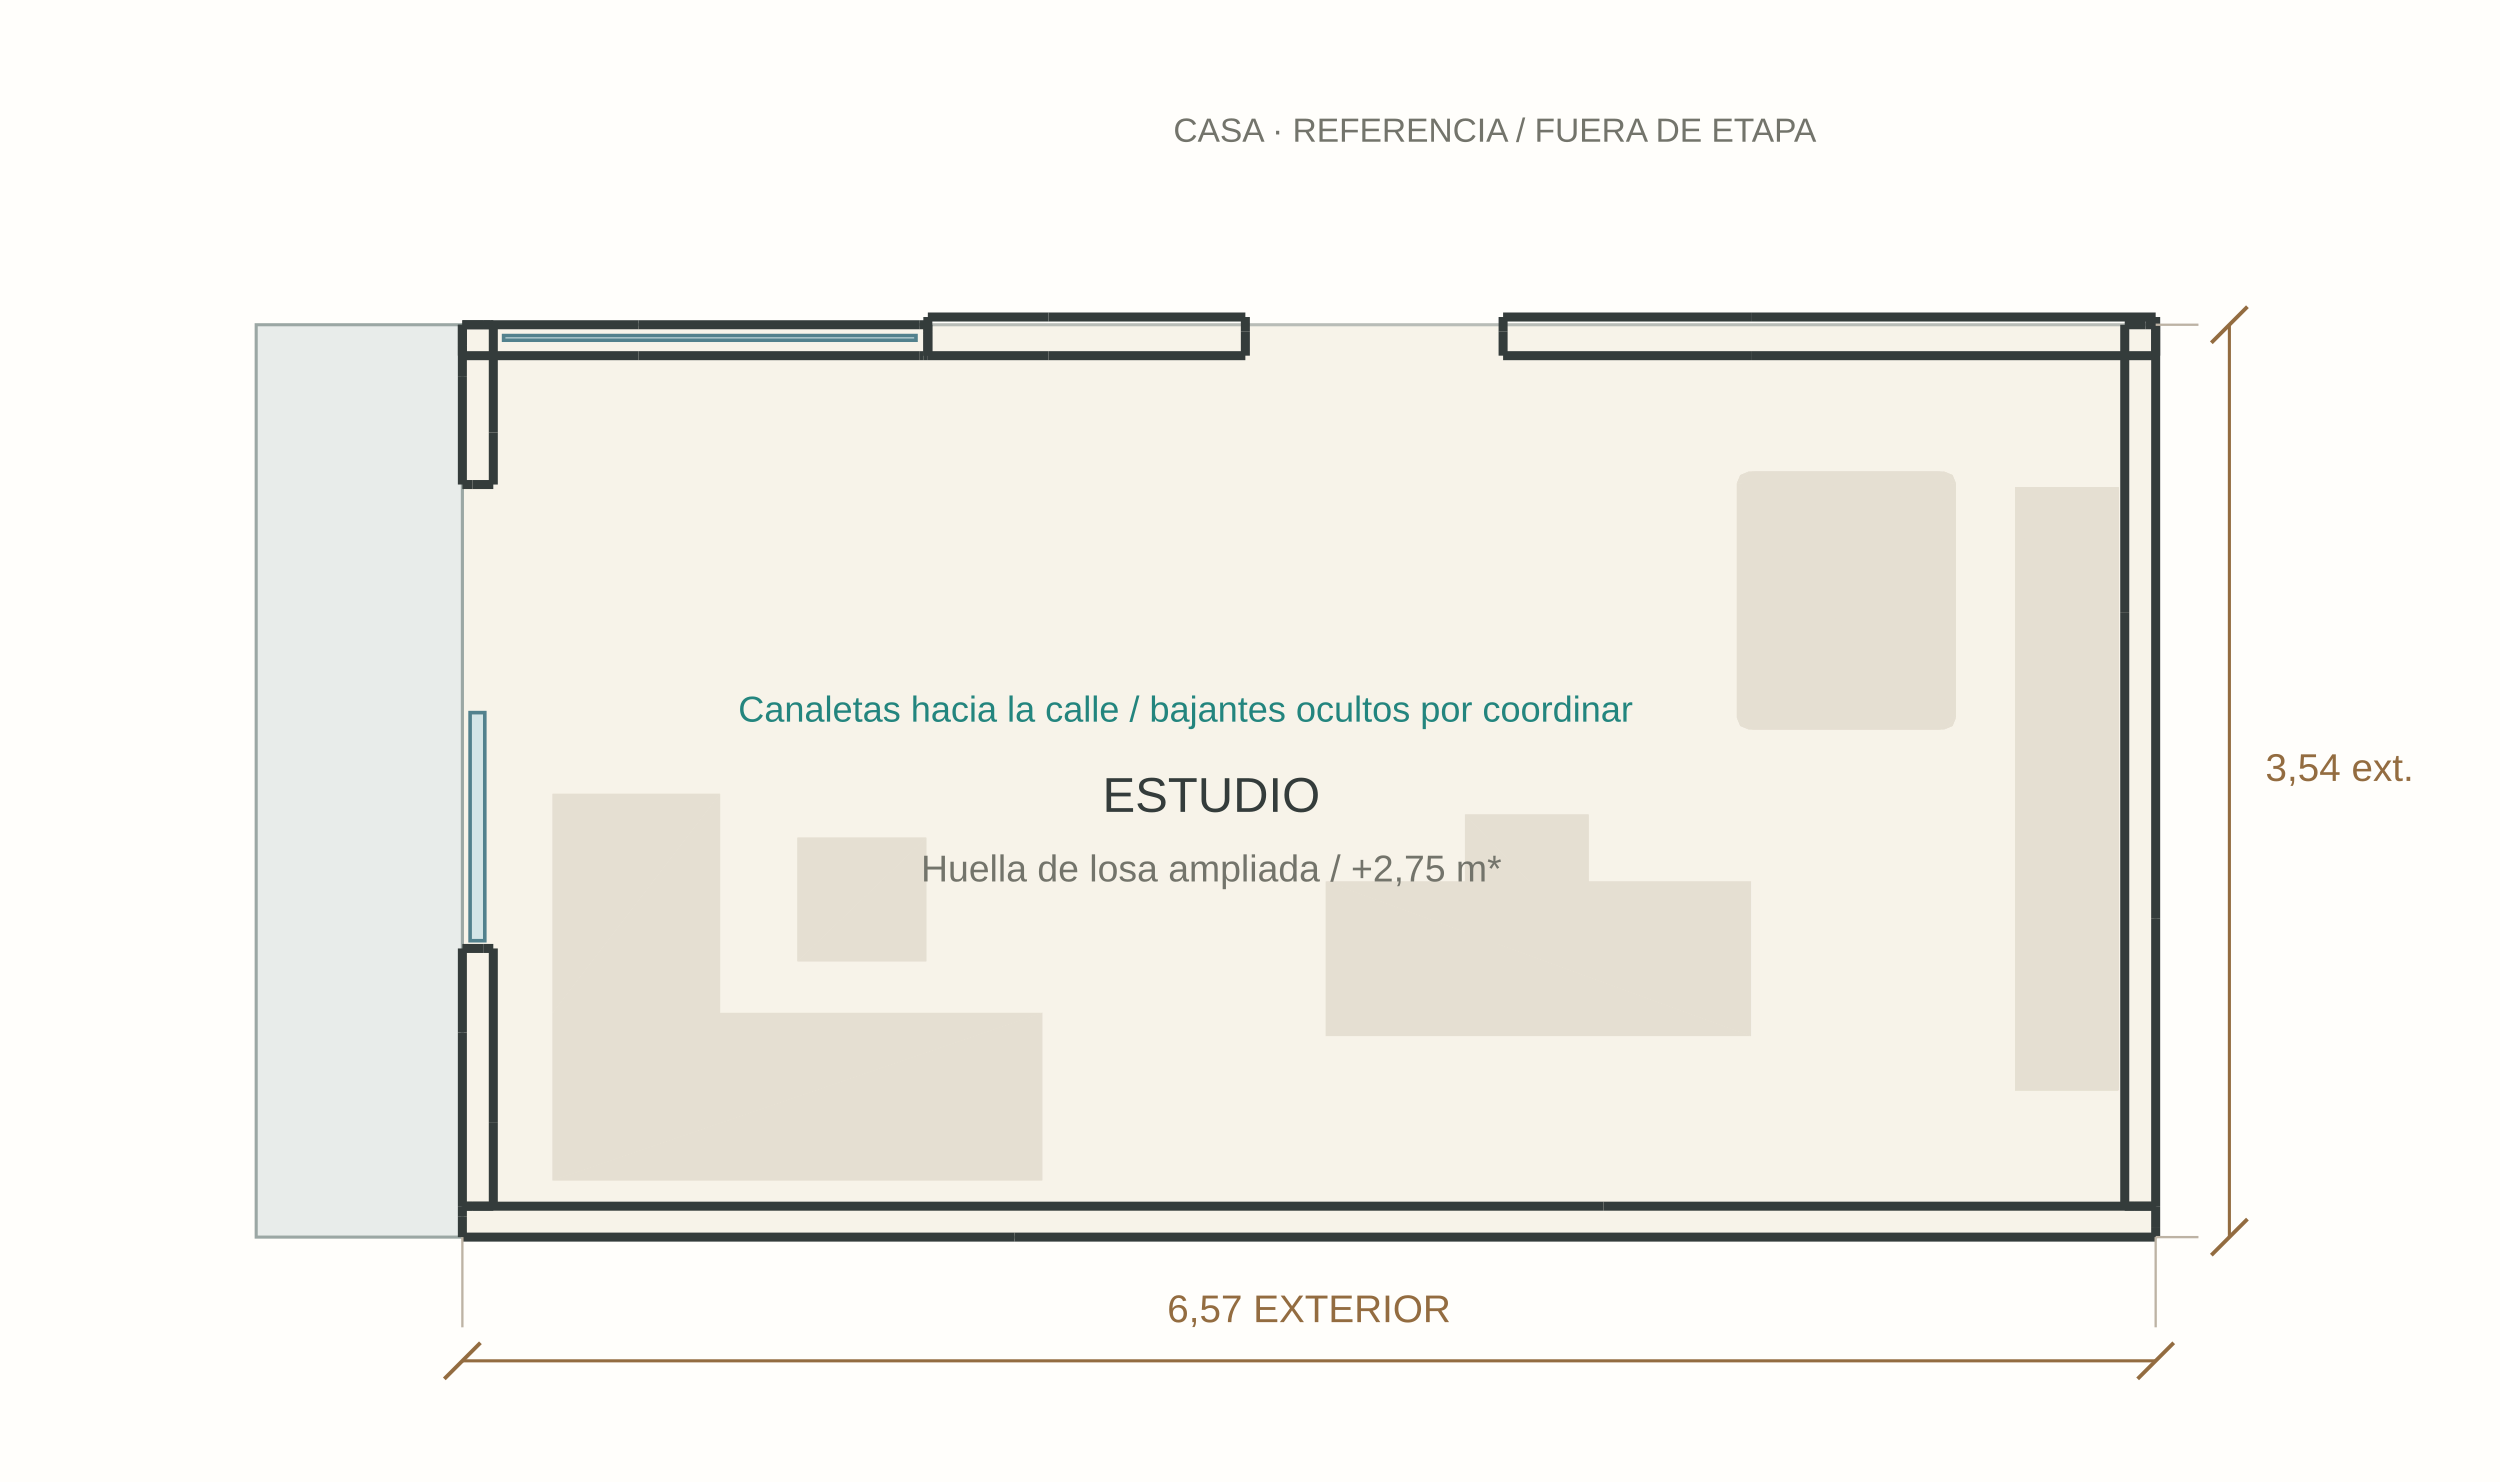
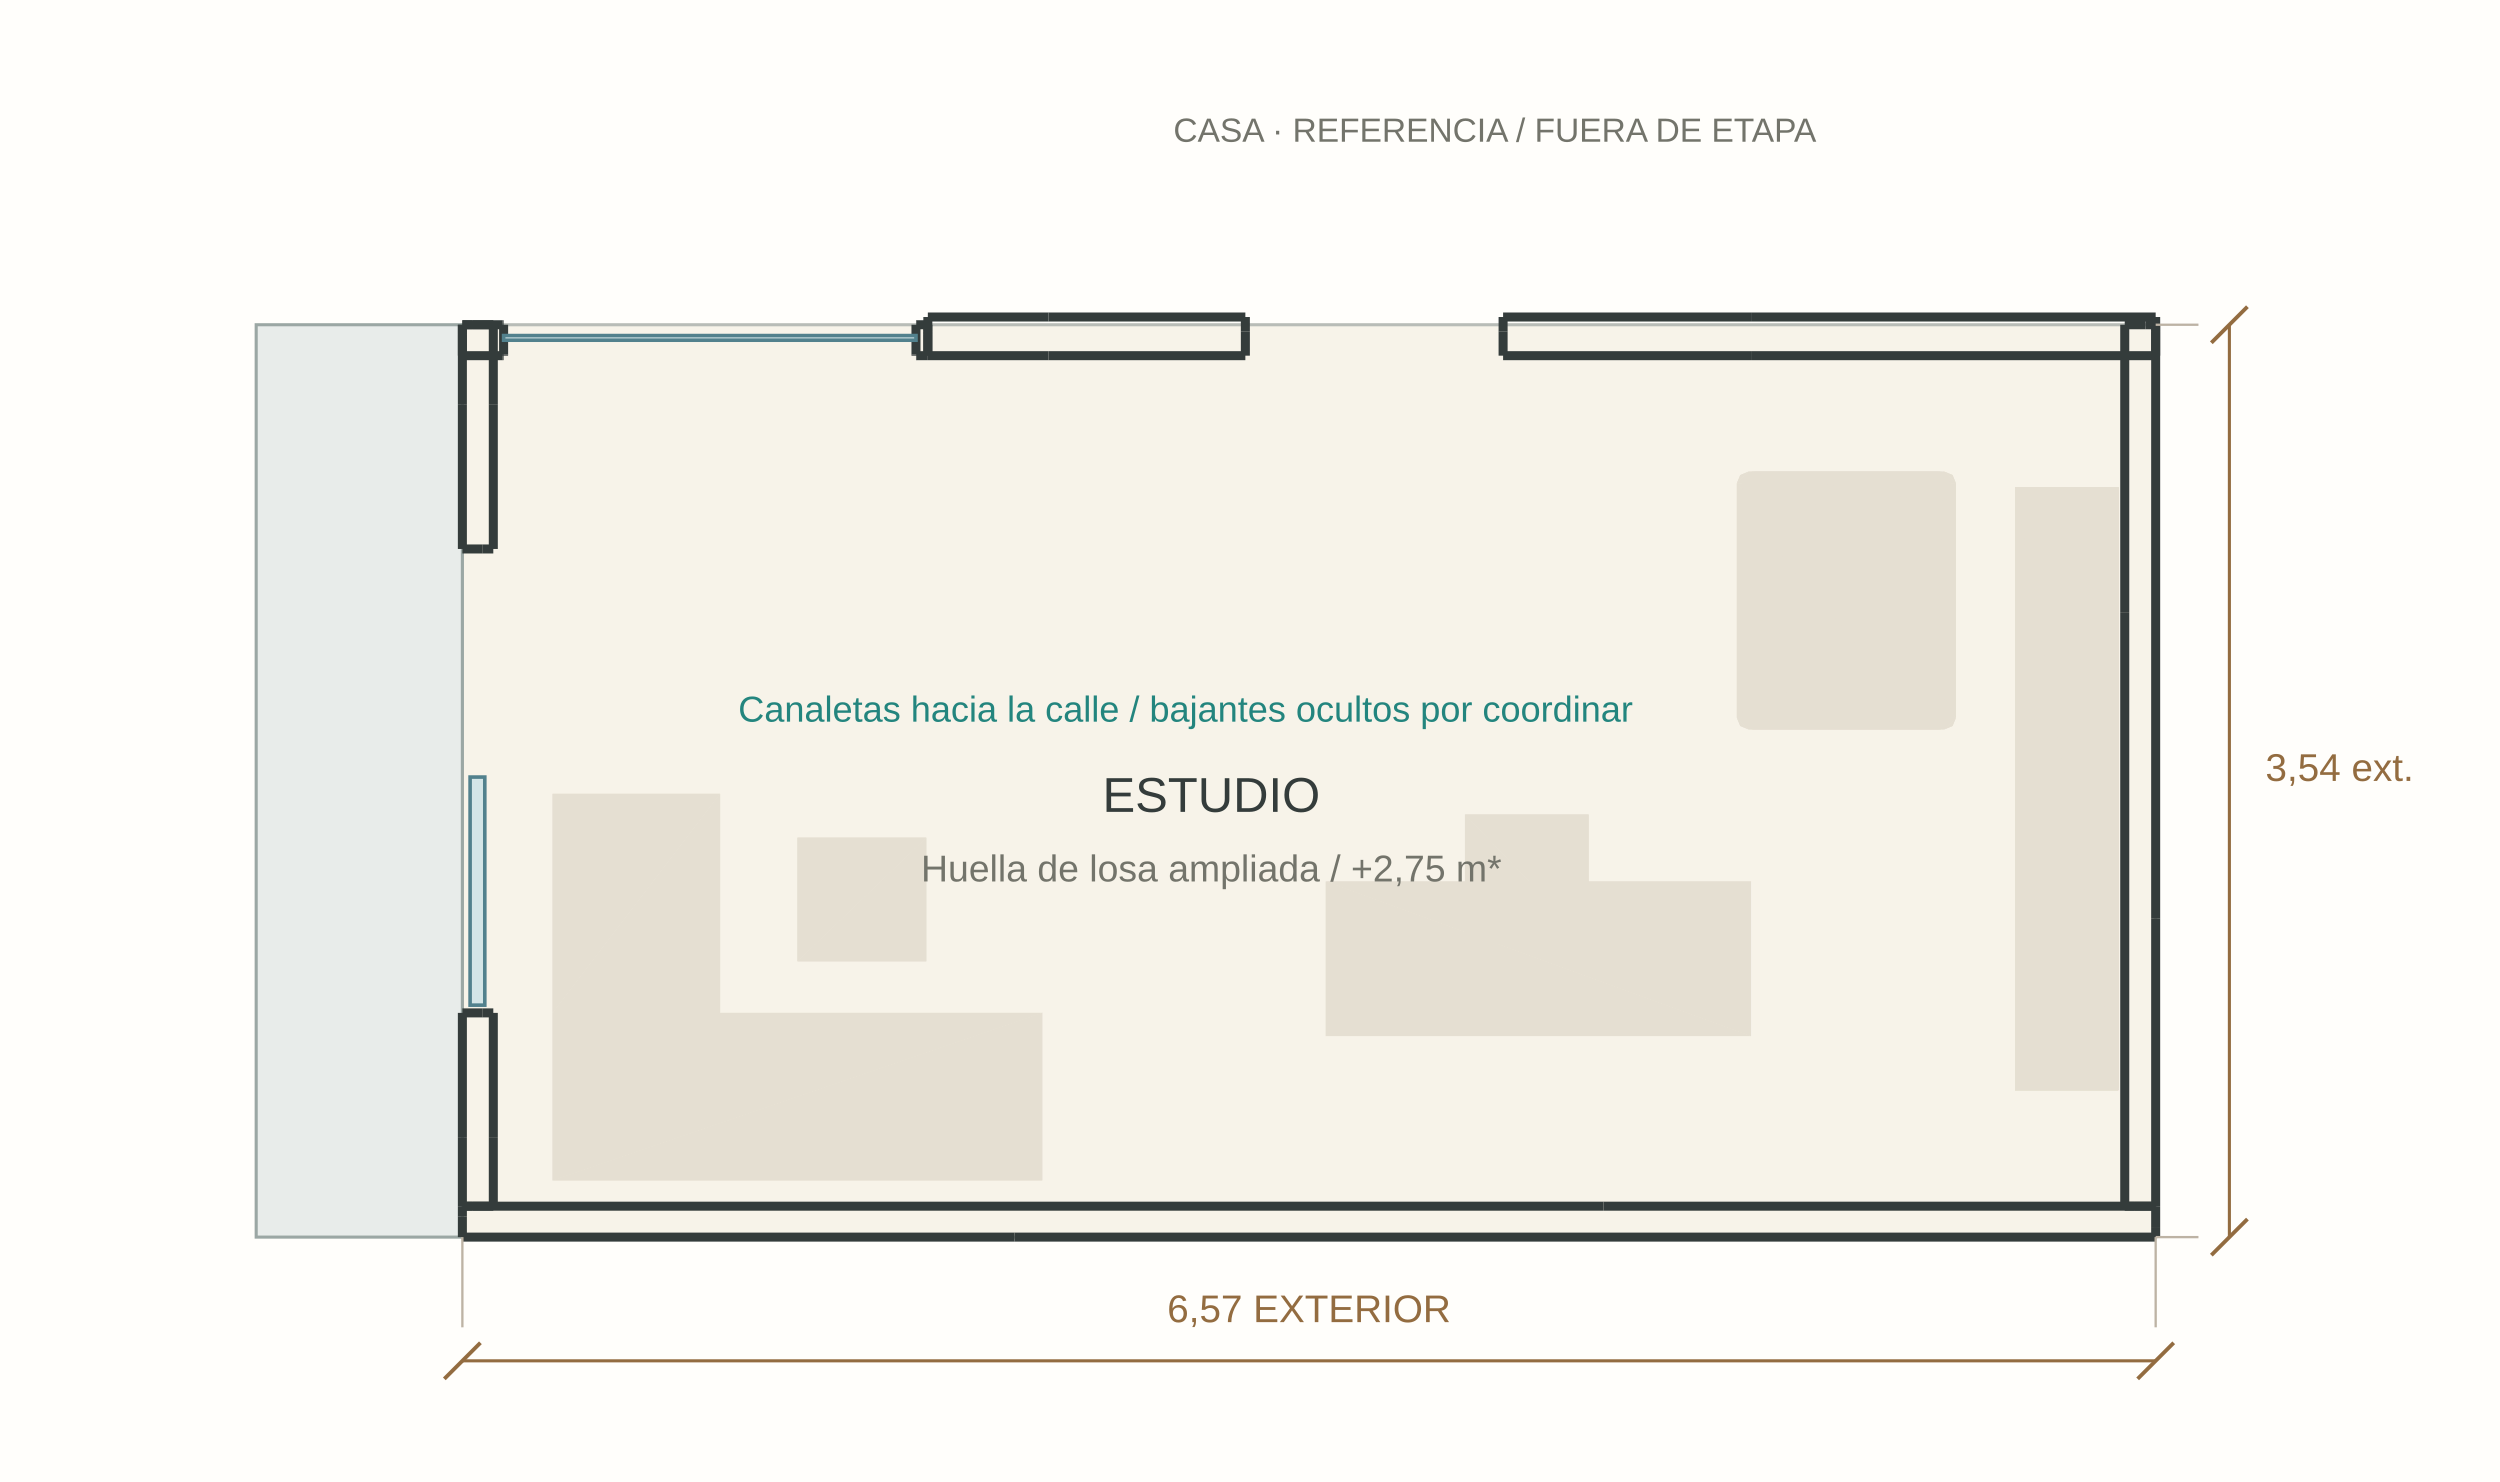
<svg xmlns="http://www.w3.org/2000/svg" viewBox="0 0 776.0 460.0" role="img" aria-label="Pluvial oculto · Coordinar con caída hacia la calle">
  <rect width="100%" height="100%" fill="#fffefb" />
  <polygon points="143.52,384.0 669.12,384.0 669.12,100.8 143.52,100.8" fill="#f7f3e9" stroke="#b8bcb7" stroke-width="0.96" />
  <polygon points="79.52,384.0 143.52,384.0 143.52,100.8 79.52,100.8" fill="#e8ecea" stroke="#9ba7a4" stroke-width="0.96" />
  <polyline points="288.0,110.4 288.0,102.96" fill="none" stroke="#343c3b" stroke-width="2.8" />
  <polyline points="288.0,102.96 288.0,98.4" fill="none" stroke="#343c3b" stroke-width="2.8" />
  <polyline points="386.56,110.4 325.453,110.4" fill="none" stroke="#343c3b" stroke-width="2.8" />
  <polyline points="325.453,110.4 288.0,110.4" fill="none" stroke="#343c3b" stroke-width="2.8" />
  <polyline points="386.56,98.4 325.453,98.4" fill="none" stroke="#343c3b" stroke-width="2.8" />
  <polyline points="325.453,98.4 288.0,98.4" fill="none" stroke="#343c3b" stroke-width="2.8" />
  <polyline points="386.56,110.4 386.56,102.96" fill="none" stroke="#343c3b" stroke-width="2.8" />
  <polyline points="386.56,102.96 386.56,98.4" fill="none" stroke="#343c3b" stroke-width="2.8" />
  <polyline points="669.12,110.4 543.533,110.4" fill="none" stroke="#343c3b" stroke-width="2.8" />
  <polyline points="543.533,110.4 466.56,110.4" fill="none" stroke="#343c3b" stroke-width="2.8" />
  <polyline points="669.12,110.4 669.12,102.96" fill="none" stroke="#343c3b" stroke-width="2.8" />
  <polyline points="669.12,102.96 669.12,98.4" fill="none" stroke="#343c3b" stroke-width="2.8" />
  <polyline points="466.56,110.4 466.56,102.96" fill="none" stroke="#343c3b" stroke-width="2.8" />
  <polyline points="466.56,102.96 466.56,98.4" fill="none" stroke="#343c3b" stroke-width="2.8" />
  <polyline points="669.12,98.4 543.533,98.4" fill="none" stroke="#343c3b" stroke-width="2.8" />
  <polyline points="543.533,98.4 466.56,98.4" fill="none" stroke="#343c3b" stroke-width="2.8" />
  <polyline points="669.12,384.0 314.911,384.0" fill="none" stroke="#343c3b" stroke-width="2.8" />
  <polyline points="314.911,384.0 143.52,384.0" fill="none" stroke="#343c3b" stroke-width="2.8" />
  <polyline points="669.12,374.4 669.12,380.87" fill="none" stroke="#343c3b" stroke-width="2.8" />
  <polyline points="669.12,380.87 669.12,384.0" fill="none" stroke="#343c3b" stroke-width="2.8" />
  <polyline points="143.52,374.4 497.729,374.4" fill="none" stroke="#343c3b" stroke-width="2.8" />
  <polyline points="497.729,374.4 669.12,374.4" fill="none" stroke="#343c3b" stroke-width="2.8" />
  <polyline points="143.52,384.0 143.52,377.53" fill="none" stroke="#343c3b" stroke-width="2.8" />
  <polyline points="143.52,377.53 143.52,374.4" fill="none" stroke="#343c3b" stroke-width="2.8" />
  <polyline points="669.12,374.4 662.65,374.4" fill="none" stroke="#343c3b" stroke-width="2.8" />
  <polyline points="662.65,374.4 659.52,374.4" fill="none" stroke="#343c3b" stroke-width="2.8" />
  <polyline points="669.12,100.8 669.12,285.183" fill="none" stroke="#343c3b" stroke-width="2.8" />
  <polyline points="669.12,285.183 669.12,374.4" fill="none" stroke="#343c3b" stroke-width="2.8" />
  <polyline points="659.52,100.8 665.99,100.8" fill="none" stroke="#343c3b" stroke-width="2.8" />
  <polyline points="665.99,100.8 669.12,100.8" fill="none" stroke="#343c3b" stroke-width="2.8" />
  <polyline points="659.52,374.4 659.52,190.017" fill="none" stroke="#343c3b" stroke-width="2.8" />
  <polyline points="659.52,190.017 659.52,100.8" fill="none" stroke="#343c3b" stroke-width="2.8" />
+   <polyline points="143.52,170.4 143.52,125.657" fill="none" stroke="#343c3b" stroke-width="2.8" />
+   <polyline points="143.52,125.657 143.52,100.8" fill="none" stroke="#343c3b" stroke-width="2.8" />
+   <polyline points="143.52,352.971 143.52,314.4" fill="none" stroke="#343c3b" stroke-width="2.8" />
+   <polyline points="143.52,374.4 143.52,352.971" fill="none" stroke="#343c3b" stroke-width="2.8" />
+   <polyline points="153.12,100.8 146.65,100.8" fill="none" stroke="#343c3b" stroke-width="2.8" />
+   <polyline points="146.65,100.8 143.52,100.8" fill="none" stroke="#343c3b" stroke-width="2.8" />
+   <polyline points="149.691,170.4 143.52,170.4" fill="none" stroke="#343c3b" stroke-width="2.8" />
+   <polyline points="153.12,170.4 149.691,170.4" fill="none" stroke="#343c3b" stroke-width="2.8" />
+   <polyline points="149.691,314.4 143.52,314.4" fill="none" stroke="#343c3b" stroke-width="2.8" />
+   <polyline points="153.12,314.4 149.691,314.4" fill="none" stroke="#343c3b" stroke-width="2.8" />
  <polyline points="153.12,374.4 146.65,374.4" fill="none" stroke="#343c3b" stroke-width="2.8" />
  <polyline points="146.65,374.4 143.52,374.4" fill="none" stroke="#343c3b" stroke-width="2.8" />
-   <polyline points="153.12,294.4 153.12,348.313" fill="none" stroke="#343c3b" stroke-width="2.8" />
-   <polyline points="153.12,348.313 153.12,374.4" fill="none" stroke="#343c3b" stroke-width="2.8" />
-   <polyline points="143.52,294.4 149.99,294.4" fill="none" stroke="#343c3b" stroke-width="2.8" />
-   <polyline points="149.99,294.4 153.12,294.4" fill="none" stroke="#343c3b" stroke-width="2.8" />
-   <polyline points="143.52,374.4 143.52,320.487" fill="none" stroke="#343c3b" stroke-width="2.8" />
-   <polyline points="143.52,320.487 143.52,294.4" fill="none" stroke="#343c3b" stroke-width="2.8" />
-   <polyline points="153.12,150.4 146.65,150.4" fill="none" stroke="#343c3b" stroke-width="2.8" />
-   <polyline points="146.65,150.4 143.52,150.4" fill="none" stroke="#343c3b" stroke-width="2.8" />
-   <polyline points="153.12,100.8 153.12,134.226" fill="none" stroke="#343c3b" stroke-width="2.8" />
-   <polyline points="153.12,134.226 153.12,150.4" fill="none" stroke="#343c3b" stroke-width="2.8" />
-   <polyline points="143.52,100.8 149.99,100.8" fill="none" stroke="#343c3b" stroke-width="2.8" />
-   <polyline points="149.99,100.8 153.12,100.8" fill="none" stroke="#343c3b" stroke-width="2.8" />
-   <polyline points="143.52,150.4 143.52,116.974" fill="none" stroke="#343c3b" stroke-width="2.8" />
-   <polyline points="143.52,116.974 143.52,100.8" fill="none" stroke="#343c3b" stroke-width="2.8" />
+   <polyline points="153.12,170.4 153.12,125.657" fill="none" stroke="#343c3b" stroke-width="2.8" />
+   <polyline points="153.12,125.657 153.12,100.8" fill="none" stroke="#343c3b" stroke-width="2.8" />
+   <polyline points="153.12,352.971 153.12,314.4" fill="none" stroke="#343c3b" stroke-width="2.8" />
+   <polyline points="153.12,374.4 153.12,352.971" fill="none" stroke="#343c3b" stroke-width="2.8" />
+   <polyline points="143.52,110.4 143.52,103.93" fill="none" stroke="#343c3b" stroke-width="2.8" />
+   <polyline points="143.52,103.93 143.52,100.8" fill="none" stroke="#343c3b" stroke-width="2.8" />
+   <polyline points="155.92,110.4 156.32,110.4" fill="none" stroke="#343c3b" stroke-width="2.8" />
+   <polyline points="155.92,110.4 143.52,110.4" fill="none" stroke="#343c3b" stroke-width="2.8" />
+   <polyline points="288.0,110.4 284.435,110.4" fill="none" stroke="#343c3b" stroke-width="2.8" />
+   <polyline points="284.435,110.4 284.32,110.4" fill="none" stroke="#343c3b" stroke-width="2.8" />
+   <polyline points="156.32,100.8 155.92,100.8" fill="none" stroke="#343c3b" stroke-width="2.8" />
+   <polyline points="155.92,100.8 143.52,100.8" fill="none" stroke="#343c3b" stroke-width="2.8" />
+   <polyline points="288.0,100.8 284.435,100.8" fill="none" stroke="#343c3b" stroke-width="2.8" />
+   <polyline points="284.435,100.8 284.32,100.8" fill="none" stroke="#343c3b" stroke-width="2.8" />
  <polyline points="288.0,110.4 288.0,103.93" fill="none" stroke="#343c3b" stroke-width="2.8" />
  <polyline points="288.0,103.93 288.0,100.8" fill="none" stroke="#343c3b" stroke-width="2.8" />
-   <polyline points="152.247,110.4 143.52,110.4" fill="none" stroke="#343c3b" stroke-width="2.8" />
-   <polyline points="285.491,110.4 198.218,110.4" fill="none" stroke="#343c3b" stroke-width="2.8" />
-   <polyline points="198.218,110.4 152.247,110.4" fill="none" stroke="#343c3b" stroke-width="2.8" />
-   <polyline points="288.0,110.4 286.585,110.4" fill="none" stroke="#343c3b" stroke-width="2.8" />
-   <polyline points="286.585,110.4 285.491,110.4" fill="none" stroke="#343c3b" stroke-width="2.8" />
-   <polyline points="143.52,110.4 143.52,107.27" fill="none" stroke="#343c3b" stroke-width="2.8" />
-   <polyline points="143.52,107.27 143.52,100.8" fill="none" stroke="#343c3b" stroke-width="2.8" />
-   <polyline points="152.247,100.8 198.218,100.8" fill="none" stroke="#343c3b" stroke-width="2.8" />
-   <polyline points="152.247,100.8 143.52,100.8" fill="none" stroke="#343c3b" stroke-width="2.8" />
-   <polyline points="285.491,100.8 198.218,100.8" fill="none" stroke="#343c3b" stroke-width="2.8" />
-   <polyline points="288.0,100.8 285.491,100.8" fill="none" stroke="#343c3b" stroke-width="2.8" />
+   <polyline points="284.32,110.057 284.32,100.8" fill="none" stroke="#343c3b" stroke-width="2.8" />
+   <polyline points="284.32,110.4 284.32,110.057" fill="none" stroke="#343c3b" stroke-width="2.8" />
+   <polyline points="156.32,110.057 156.32,100.8" fill="none" stroke="#343c3b" stroke-width="2.8" />
+   <polyline points="156.32,110.4 156.32,110.057" fill="none" stroke="#343c3b" stroke-width="2.8" />
  <polygon points="171.52,366.4 323.52,314.4 323.52,366.4" fill="#e5dfd2" stroke="none" stroke-width="0.64" data-plan-furniture="true" />
  <polygon points="171.52,366.4 171.52,314.4 323.52,314.4" fill="#e5dfd2" stroke="none" stroke-width="0.64" data-plan-furniture="true" />
  <polygon points="171.52,366.4 323.52,366.4 323.52,314.4" fill="#e5dfd2" stroke="none" stroke-width="0.64" data-plan-furniture="true" />
  <polygon points="171.52,366.4 323.52,314.4 171.52,314.4" fill="#e5dfd2" stroke="none" stroke-width="0.64" data-plan-furniture="true" />
  <polygon points="171.52,314.4 223.52,246.4 223.52,314.4" fill="#e5dfd2" stroke="none" stroke-width="0.64" data-plan-furniture="true" />
  <polygon points="171.52,314.4 171.52,246.4 223.52,246.4" fill="#e5dfd2" stroke="none" stroke-width="0.64" data-plan-furniture="true" />
  <polygon points="171.52,314.4 223.52,314.4 223.52,246.4" fill="#e5dfd2" stroke="none" stroke-width="0.64" data-plan-furniture="true" />
  <polygon points="171.52,314.4 223.52,246.4 171.52,246.4" fill="#e5dfd2" stroke="none" stroke-width="0.64" data-plan-furniture="true" />
  <polygon points="411.52,273.6 543.52,321.6 411.52,321.6" fill="#e5dfd2" stroke="none" stroke-width="0.64" data-plan-furniture="true" />
  <polygon points="411.52,273.6 543.52,273.6 543.52,321.6" fill="#e5dfd2" stroke="none" stroke-width="0.64" data-plan-furniture="true" />
  <polygon points="411.52,273.6 411.52,321.6 543.52,321.6" fill="#e5dfd2" stroke="none" stroke-width="0.64" data-plan-furniture="true" />
  <polygon points="411.52,273.6 543.52,321.6 543.52,273.6" fill="#e5dfd2" stroke="none" stroke-width="0.64" data-plan-furniture="true" />
  <polygon points="542.728,146.392 539.12,150.0 540.176,147.456" fill="#e5dfd2" stroke="none" stroke-width="0.64" data-plan-furniture="true" />
  <polygon points="542.728,146.392 603.528,146.392 539.12,150.0" fill="#e5dfd2" stroke="none" stroke-width="0.64" data-plan-furniture="true" />
  <polygon points="606.072,147.448 607.128,150.0 603.528,146.392" fill="#e5dfd2" stroke="none" stroke-width="0.64" data-plan-furniture="true" />
  <polygon points="603.528,146.392 607.128,150.0 539.12,150.0" fill="#e5dfd2" stroke="none" stroke-width="0.64" data-plan-furniture="true" />
  <polygon points="539.12,222.8 542.728,226.408 540.176,225.352" fill="#e5dfd2" stroke="none" stroke-width="0.64" data-plan-furniture="true" />
  <polygon points="539.12,150.0 607.128,222.8 539.12,222.8" fill="#e5dfd2" stroke="none" stroke-width="0.64" data-plan-furniture="true" />
  <polygon points="607.128,150.0 607.128,222.8 539.12,150.0" fill="#e5dfd2" stroke="none" stroke-width="0.64" data-plan-furniture="true" />
  <polygon points="539.12,222.8 603.528,226.408 542.728,226.408" fill="#e5dfd2" stroke="none" stroke-width="0.64" data-plan-furniture="true" />
  <polygon points="607.128,222.8 603.528,226.408 539.12,222.8" fill="#e5dfd2" stroke="none" stroke-width="0.64" data-plan-furniture="true" />
  <polygon points="607.128,222.8 606.072,225.344 603.528,226.408" fill="#e5dfd2" stroke="none" stroke-width="0.64" data-plan-furniture="true" />
  <polygon points="539.12,150.0 542.728,146.392 540.176,147.456" fill="#e5dfd2" stroke="none" stroke-width="0.64" data-plan-furniture="true" />
  <polygon points="603.528,146.392 542.728,146.392 539.12,150.0" fill="#e5dfd2" stroke="none" stroke-width="0.64" data-plan-furniture="true" />
  <polygon points="607.128,150.0 606.072,147.448 603.528,146.392" fill="#e5dfd2" stroke="none" stroke-width="0.64" data-plan-furniture="true" />
  <polygon points="607.128,150.0 603.528,146.392 539.12,150.0" fill="#e5dfd2" stroke="none" stroke-width="0.64" data-plan-furniture="true" />
  <polygon points="542.728,226.408 539.12,222.8 540.176,225.352" fill="#e5dfd2" stroke="none" stroke-width="0.64" data-plan-furniture="true" />
  <polygon points="607.128,222.8 539.12,150.0 539.12,222.8" fill="#e5dfd2" stroke="none" stroke-width="0.64" data-plan-furniture="true" />
  <polygon points="607.128,222.8 607.128,150.0 539.12,150.0" fill="#e5dfd2" stroke="none" stroke-width="0.64" data-plan-furniture="true" />
  <polygon points="603.528,226.408 539.12,222.8 542.728,226.408" fill="#e5dfd2" stroke="none" stroke-width="0.64" data-plan-furniture="true" />
  <polygon points="603.528,226.408 607.128,222.8 539.12,222.8" fill="#e5dfd2" stroke="none" stroke-width="0.64" data-plan-furniture="true" />
  <polygon points="606.072,225.344 607.128,222.8 603.528,226.408" fill="#e5dfd2" stroke="none" stroke-width="0.64" data-plan-furniture="true" />
  <polygon points="542.184,156.264 544.72,155.2 541.128,158.8" fill="#e5dfd2" stroke="none" stroke-width="0.64" data-plan-furniture="true" />
  <polygon points="587.264,156.248 588.328,158.8 584.728,155.2" fill="#e5dfd2" stroke="none" stroke-width="0.64" data-plan-furniture="true" />
  <polygon points="584.728,155.2 588.328,158.8 544.72,155.2" fill="#e5dfd2" stroke="none" stroke-width="0.64" data-plan-furniture="true" />
  <polygon points="544.72,155.2 588.328,158.8 541.128,158.8" fill="#e5dfd2" stroke="none" stroke-width="0.64" data-plan-furniture="true" />
  <polygon points="541.128,214.0 544.72,217.6 542.184,216.536" fill="#e5dfd2" stroke="none" stroke-width="0.64" data-plan-furniture="true" />
  <polygon points="541.128,158.8 588.328,214.0 541.128,214.0" fill="#e5dfd2" stroke="none" stroke-width="0.64" data-plan-furniture="true" />
  <polygon points="588.328,158.8 588.328,214.0 541.128,158.8" fill="#e5dfd2" stroke="none" stroke-width="0.64" data-plan-furniture="true" />
  <polygon points="541.128,214.0 584.728,217.6 544.72,217.6" fill="#e5dfd2" stroke="none" stroke-width="0.64" data-plan-furniture="true" />
  <polygon points="588.328,214.0 584.728,217.6 541.128,214.0" fill="#e5dfd2" stroke="none" stroke-width="0.64" data-plan-furniture="true" />
  <polygon points="588.328,214.0 587.272,216.544 584.728,217.6" fill="#e5dfd2" stroke="none" stroke-width="0.64" data-plan-furniture="true" />
  <polygon points="544.72,155.2 542.184,156.264 541.128,158.8" fill="#e5dfd2" stroke="none" stroke-width="0.64" data-plan-furniture="true" />
  <polygon points="588.328,158.8 587.264,156.248 584.728,155.2" fill="#e5dfd2" stroke="none" stroke-width="0.64" data-plan-furniture="true" />
  <polygon points="588.328,158.8 584.728,155.2 544.72,155.2" fill="#e5dfd2" stroke="none" stroke-width="0.64" data-plan-furniture="true" />
  <polygon points="588.328,158.8 544.72,155.2 541.128,158.8" fill="#e5dfd2" stroke="none" stroke-width="0.64" data-plan-furniture="true" />
  <polygon points="544.72,217.6 541.128,214.0 542.184,216.536" fill="#e5dfd2" stroke="none" stroke-width="0.64" data-plan-furniture="true" />
  <polygon points="588.328,214.0 541.128,158.8 541.128,214.0" fill="#e5dfd2" stroke="none" stroke-width="0.64" data-plan-furniture="true" />
  <polygon points="588.328,214.0 588.328,158.8 541.128,158.8" fill="#e5dfd2" stroke="none" stroke-width="0.64" data-plan-furniture="true" />
  <polygon points="584.728,217.6 541.128,214.0 544.72,217.6" fill="#e5dfd2" stroke="none" stroke-width="0.64" data-plan-furniture="true" />
  <polygon points="584.728,217.6 588.328,214.0 541.128,214.0" fill="#e5dfd2" stroke="none" stroke-width="0.64" data-plan-furniture="true" />
  <polygon points="587.272,216.544 588.328,214.0 584.728,217.6" fill="#e5dfd2" stroke="none" stroke-width="0.64" data-plan-furniture="true" />
  <polygon points="588.184,155.456 590.72,154.408 587.128,158.0" fill="#e5dfd2" stroke="none" stroke-width="0.64" data-plan-furniture="true" />
  <polygon points="590.72,154.408 601.92,154.4 587.128,158.0" fill="#e5dfd2" stroke="none" stroke-width="0.64" data-plan-furniture="true" />
  <polygon points="604.472,155.448 605.528,158.0 601.92,154.4" fill="#e5dfd2" stroke="none" stroke-width="0.64" data-plan-furniture="true" />
  <polygon points="601.92,154.4 605.528,158.0 587.128,158.0" fill="#e5dfd2" stroke="none" stroke-width="0.64" data-plan-furniture="true" />
  <polygon points="605.528,158.0 587.128,214.8 587.128,158.0" fill="#e5dfd2" stroke="none" stroke-width="0.64" data-plan-furniture="true" />
  <polygon points="587.128,214.8 590.72,218.4 588.184,217.344" fill="#e5dfd2" stroke="none" stroke-width="0.64" data-plan-furniture="true" />
  <polygon points="590.72,218.4 605.528,214.8 601.92,218.392" fill="#e5dfd2" stroke="none" stroke-width="0.64" data-plan-furniture="true" />
  <polygon points="605.528,158.0 605.528,214.8 587.128,214.8" fill="#e5dfd2" stroke="none" stroke-width="0.64" data-plan-furniture="true" />
  <polygon points="587.128,214.8 605.528,214.8 590.72,218.4" fill="#e5dfd2" stroke="none" stroke-width="0.64" data-plan-furniture="true" />
  <polygon points="605.528,214.8 604.472,217.352 601.92,218.392" fill="#e5dfd2" stroke="none" stroke-width="0.64" data-plan-furniture="true" />
  <polygon points="590.72,154.408 588.184,155.456 587.128,158.0" fill="#e5dfd2" stroke="none" stroke-width="0.64" data-plan-furniture="true" />
  <polygon points="601.92,154.4 590.72,154.408 587.128,158.0" fill="#e5dfd2" stroke="none" stroke-width="0.64" data-plan-furniture="true" />
  <polygon points="605.528,158.0 604.472,155.448 601.92,154.4" fill="#e5dfd2" stroke="none" stroke-width="0.64" data-plan-furniture="true" />
  <polygon points="605.528,158.0 601.92,154.4 587.128,158.0" fill="#e5dfd2" stroke="none" stroke-width="0.64" data-plan-furniture="true" />
  <polygon points="587.128,214.8 605.528,158.0 587.128,158.0" fill="#e5dfd2" stroke="none" stroke-width="0.64" data-plan-furniture="true" />
  <polygon points="590.72,218.4 587.128,214.8 588.184,217.344" fill="#e5dfd2" stroke="none" stroke-width="0.64" data-plan-furniture="true" />
  <polygon points="605.528,214.8 590.72,218.4 601.92,218.392" fill="#e5dfd2" stroke="none" stroke-width="0.64" data-plan-furniture="true" />
  <polygon points="605.528,214.8 605.528,158.0 587.128,214.8" fill="#e5dfd2" stroke="none" stroke-width="0.64" data-plan-furniture="true" />
  <polygon points="605.528,214.8 587.128,214.8 590.72,218.4" fill="#e5dfd2" stroke="none" stroke-width="0.64" data-plan-furniture="true" />
  <polygon points="604.472,217.352 605.528,214.8 601.92,218.392" fill="#e5dfd2" stroke="none" stroke-width="0.64" data-plan-furniture="true" />
  <polygon points="543.928,146.4 540.728,149.6 541.664,147.336" fill="#e5dfd2" stroke="none" stroke-width="0.64" data-plan-furniture="true" />
  <polygon points="543.928,146.4 540.72,152.808 540.728,149.6" fill="#e5dfd2" stroke="none" stroke-width="0.64" data-plan-furniture="true" />
  <polygon points="540.72,152.808 543.928,156.0 541.664,155.064" fill="#e5dfd2" stroke="none" stroke-width="0.64" data-plan-furniture="true" />
  <polygon points="543.928,146.4 543.928,156.0 540.72,152.808" fill="#e5dfd2" stroke="none" stroke-width="0.64" data-plan-furniture="true" />
  <polygon points="604.592,147.336 605.52,149.6 602.32,146.4" fill="#e5dfd2" stroke="none" stroke-width="0.64" data-plan-furniture="true" />
  <polygon points="602.32,146.4 602.328,156.0 543.928,146.4" fill="#e5dfd2" stroke="none" stroke-width="0.64" data-plan-furniture="true" />
  <polygon points="543.928,146.4 602.328,156.0 543.928,156.0" fill="#e5dfd2" stroke="none" stroke-width="0.64" data-plan-furniture="true" />
  <polygon points="605.52,149.6 605.536,152.8 602.32,146.4" fill="#e5dfd2" stroke="none" stroke-width="0.64" data-plan-furniture="true" />
  <polygon points="602.32,146.4 605.536,152.8 602.328,156.0" fill="#e5dfd2" stroke="none" stroke-width="0.64" data-plan-furniture="true" />
  <polygon points="605.536,152.8 604.592,155.064 602.328,156.0" fill="#e5dfd2" stroke="none" stroke-width="0.64" data-plan-furniture="true" />
  <polygon points="540.728,149.6 543.928,146.4 541.664,147.336" fill="#e5dfd2" stroke="none" stroke-width="0.64" data-plan-furniture="true" />
  <polygon points="540.72,152.808 543.928,146.4 540.728,149.6" fill="#e5dfd2" stroke="none" stroke-width="0.64" data-plan-furniture="true" />
  <polygon points="543.928,156.0 540.72,152.808 541.664,155.064" fill="#e5dfd2" stroke="none" stroke-width="0.64" data-plan-furniture="true" />
  <polygon points="543.928,156.0 543.928,146.4 540.72,152.808" fill="#e5dfd2" stroke="none" stroke-width="0.64" data-plan-furniture="true" />
  <polygon points="605.52,149.6 604.592,147.336 602.32,146.4" fill="#e5dfd2" stroke="none" stroke-width="0.64" data-plan-furniture="true" />
  <polygon points="602.328,156.0 602.32,146.4 543.928,146.4" fill="#e5dfd2" stroke="none" stroke-width="0.64" data-plan-furniture="true" />
  <polygon points="602.328,156.0 543.928,146.4 543.928,156.0" fill="#e5dfd2" stroke="none" stroke-width="0.64" data-plan-furniture="true" />
  <polygon points="605.536,152.8 605.52,149.6 602.32,146.4" fill="#e5dfd2" stroke="none" stroke-width="0.64" data-plan-furniture="true" />
  <polygon points="605.536,152.8 602.32,146.4 602.328,156.0" fill="#e5dfd2" stroke="none" stroke-width="0.64" data-plan-furniture="true" />
  <polygon points="604.592,155.064 605.536,152.8 602.328,156.0" fill="#e5dfd2" stroke="none" stroke-width="0.64" data-plan-furniture="true" />
  <polygon points="543.928,216.8 540.72,220.0 541.664,217.736" fill="#e5dfd2" stroke="none" stroke-width="0.64" data-plan-furniture="true" />
  <polygon points="540.728,223.2 543.928,226.4 541.664,225.464" fill="#e5dfd2" stroke="none" stroke-width="0.64" data-plan-furniture="true" />
  <polygon points="540.72,220.0 543.928,226.4 540.728,223.2" fill="#e5dfd2" stroke="none" stroke-width="0.64" data-plan-furniture="true" />
  <polygon points="543.928,216.8 543.928,226.4 540.72,220.0" fill="#e5dfd2" stroke="none" stroke-width="0.64" data-plan-furniture="true" />
  <polygon points="604.592,217.736 605.528,219.992 602.328,216.8" fill="#e5dfd2" stroke="none" stroke-width="0.64" data-plan-furniture="true" />
  <polygon points="602.328,216.8 602.32,226.4 543.928,216.8" fill="#e5dfd2" stroke="none" stroke-width="0.64" data-plan-furniture="true" />
  <polygon points="543.928,216.8 602.32,226.4 543.928,226.4" fill="#e5dfd2" stroke="none" stroke-width="0.64" data-plan-furniture="true" />
  <polygon points="605.528,219.992 602.32,226.4 602.328,216.8" fill="#e5dfd2" stroke="none" stroke-width="0.64" data-plan-furniture="true" />
  <polygon points="605.528,219.992 605.52,223.2 602.32,226.4" fill="#e5dfd2" stroke="none" stroke-width="0.64" data-plan-furniture="true" />
  <polygon points="605.52,223.2 604.592,225.464 602.32,226.4" fill="#e5dfd2" stroke="none" stroke-width="0.64" data-plan-furniture="true" />
  <polygon points="540.72,220.0 543.928,216.8 541.664,217.736" fill="#e5dfd2" stroke="none" stroke-width="0.64" data-plan-furniture="true" />
  <polygon points="543.928,226.4 540.728,223.2 541.664,225.464" fill="#e5dfd2" stroke="none" stroke-width="0.64" data-plan-furniture="true" />
  <polygon points="543.928,226.4 540.72,220.0 540.728,223.2" fill="#e5dfd2" stroke="none" stroke-width="0.64" data-plan-furniture="true" />
  <polygon points="543.928,226.4 543.928,216.8 540.72,220.0" fill="#e5dfd2" stroke="none" stroke-width="0.64" data-plan-furniture="true" />
  <polygon points="605.528,219.992 604.592,217.736 602.328,216.8" fill="#e5dfd2" stroke="none" stroke-width="0.64" data-plan-furniture="true" />
  <polygon points="602.32,226.4 602.328,216.8 543.928,216.8" fill="#e5dfd2" stroke="none" stroke-width="0.64" data-plan-furniture="true" />
  <polygon points="602.32,226.4 543.928,216.8 543.928,226.4" fill="#e5dfd2" stroke="none" stroke-width="0.64" data-plan-furniture="true" />
  <polygon points="602.32,226.4 605.528,219.992 602.328,216.8" fill="#e5dfd2" stroke="none" stroke-width="0.64" data-plan-furniture="true" />
  <polygon points="605.52,223.2 605.528,219.992 602.32,226.4" fill="#e5dfd2" stroke="none" stroke-width="0.64" data-plan-furniture="true" />
  <polygon points="604.592,225.464 605.52,223.2 602.32,226.4" fill="#e5dfd2" stroke="none" stroke-width="0.64" data-plan-furniture="true" />
  <polygon points="247.52,298.4 287.52,260.0 287.52,298.4" fill="#e5dfd2" stroke="none" stroke-width="0.64" data-plan-furniture="true" />
  <polygon points="247.52,298.4 247.52,260.0 287.52,260.0" fill="#e5dfd2" stroke="none" stroke-width="0.64" data-plan-furniture="true" />
  <polygon points="247.52,298.4 287.52,298.4 287.52,260.0" fill="#e5dfd2" stroke="none" stroke-width="0.64" data-plan-furniture="true" />
  <polygon points="247.52,298.4 287.52,260.0 247.52,260.0" fill="#e5dfd2" stroke="none" stroke-width="0.64" data-plan-furniture="true" />
  <polygon points="454.72,252.8 493.12,292.8 454.72,292.8" fill="#e5dfd2" stroke="none" stroke-width="0.64" data-plan-furniture="true" />
  <polygon points="454.72,252.8 493.12,252.8 493.12,292.8" fill="#e5dfd2" stroke="none" stroke-width="0.64" data-plan-furniture="true" />
  <polygon points="454.72,252.8 454.72,292.8 493.12,292.8" fill="#e5dfd2" stroke="none" stroke-width="0.64" data-plan-furniture="true" />
  <polygon points="454.72,252.8 493.12,292.8 493.12,252.8" fill="#e5dfd2" stroke="none" stroke-width="0.64" data-plan-furniture="true" />
  <polygon points="657.52,338.4 625.52,151.2 657.52,151.2" fill="#e5dfd2" stroke="none" stroke-width="0.64" data-plan-furniture="true" />
  <polygon points="657.52,338.4 625.52,338.4 625.52,151.2" fill="#e5dfd2" stroke="none" stroke-width="0.64" data-plan-furniture="true" />
  <polygon points="657.52,338.4 657.52,151.2 625.52,151.2" fill="#e5dfd2" stroke="none" stroke-width="0.64" data-plan-furniture="true" />
  <polygon points="657.52,338.4 625.52,151.2 625.52,338.4" fill="#e5dfd2" stroke="none" stroke-width="0.64" data-plan-furniture="true" />
  <polygon points="657.52,338.4 625.52,151.2 657.52,151.2" fill="#e5dfd2" stroke="none" stroke-width="0.64" data-plan-furniture="true" />
  <polygon points="657.52,338.4 625.52,338.4 625.52,151.2" fill="#e5dfd2" stroke="none" stroke-width="0.64" data-plan-furniture="true" />
  <polygon points="657.52,338.4 657.52,151.2 625.52,151.2" fill="#e5dfd2" stroke="none" stroke-width="0.64" data-plan-furniture="true" />
  <polygon points="657.52,338.4 625.52,151.2 625.52,338.4" fill="#e5dfd2" stroke="none" stroke-width="0.64" data-plan-furniture="true" />
  <polygon points="657.52,338.4 625.52,151.2 657.52,151.2" fill="#e5dfd2" stroke="none" stroke-width="0.64" data-plan-furniture="true" />
  <polygon points="657.52,338.4 625.52,338.4 625.52,151.2" fill="#e5dfd2" stroke="none" stroke-width="0.64" data-plan-furniture="true" />
  <polygon points="657.52,338.4 657.52,151.2 625.52,151.2" fill="#e5dfd2" stroke="none" stroke-width="0.64" data-plan-furniture="true" />
  <polygon points="657.52,338.4 625.52,151.2 625.52,338.4" fill="#e5dfd2" stroke="none" stroke-width="0.64" data-plan-furniture="true" />
  <polygon points="657.52,338.4 625.52,151.2 657.52,151.2" fill="#e5dfd2" stroke="none" stroke-width="0.64" data-plan-furniture="true" />
  <polygon points="657.52,338.4 625.52,338.4 625.52,151.2" fill="#e5dfd2" stroke="none" stroke-width="0.64" data-plan-furniture="true" />
  <polygon points="657.52,338.4 657.52,151.2 625.52,151.2" fill="#e5dfd2" stroke="none" stroke-width="0.64" data-plan-furniture="true" />
  <polygon points="657.52,338.4 625.52,151.2 625.52,338.4" fill="#e5dfd2" stroke="none" stroke-width="0.64" data-plan-furniture="true" />
  <polygon points="657.52,338.4 625.52,151.2 657.52,151.2" fill="#e5dfd2" stroke="none" stroke-width="0.64" data-plan-furniture="true" />
  <polygon points="657.52,338.4 625.52,338.4 625.52,151.2" fill="#e5dfd2" stroke="none" stroke-width="0.64" data-plan-furniture="true" />
  <polygon points="657.52,338.4 657.52,151.2 625.52,151.2" fill="#e5dfd2" stroke="none" stroke-width="0.64" data-plan-furniture="true" />
  <polygon points="657.52,338.4 625.52,151.2 625.52,338.4" fill="#e5dfd2" stroke="none" stroke-width="0.64" data-plan-furniture="true" />
  <polygon points="657.52,338.4 625.52,151.2 657.52,151.2" fill="#e5dfd2" stroke="none" stroke-width="0.64" data-plan-furniture="true" />
  <polygon points="657.52,338.4 625.52,338.4 625.52,151.2" fill="#e5dfd2" stroke="none" stroke-width="0.64" data-plan-furniture="true" />
  <polygon points="657.52,338.4 657.52,151.2 625.52,151.2" fill="#e5dfd2" stroke="none" stroke-width="0.64" data-plan-furniture="true" />
  <polygon points="657.52,338.4 625.52,151.2 625.52,338.4" fill="#e5dfd2" stroke="none" stroke-width="0.64" data-plan-furniture="true" />
-   <polygon points="145.92,292.0 150.48,292.0 150.48,221.2 145.92,221.2" fill="#d4e5e7" stroke="#52818d" stroke-width="1.12" />
+   <polygon points="145.92,312.0 150.48,312.0 150.48,241.2 145.92,241.2" fill="#d4e5e7" stroke="#52818d" stroke-width="1.12" />
  <polygon points="156.32,105.6 284.32,105.6 284.32,104.16 156.32,104.16" fill="#d4e5e7" stroke="#52818d" stroke-width="1.12" />
  <text x="376.0" y="252.0" font-family="Arial,sans-serif" font-size="15.2" fill="#343c3b" text-anchor="middle">ESTUDIO</text>
  <text x="376.0" y="273.6" font-family="Arial,sans-serif" font-size="11.6" fill="#73746b" text-anchor="middle">Huella de losa ampliada / +2,75 m*</text>
  <polyline points="143.52,384.0 143.52,412.0" fill="none" stroke="#bdb3a4" stroke-width="0.72" data-plan-dimensions="true" />
  <polyline points="669.12,384.0 669.12,412.0" fill="none" stroke="#bdb3a4" stroke-width="0.72" data-plan-dimensions="true" />
  <polyline points="143.52,422.4 669.12,422.4" fill="none" stroke="#936c40" stroke-width="0.96" data-plan-dimensions="true" />
  <polyline points="137.92,428.0 149.12,416.8" fill="none" stroke="#936c40" stroke-width="1.2" data-plan-dimensions="true" />
  <polyline points="663.52,428.0 674.72,416.8" fill="none" stroke="#936c40" stroke-width="1.2" data-plan-dimensions="true" />
  <text x="406.32" y="410.4" font-family="Arial,sans-serif" font-size="12.0" fill="#936c40" text-anchor="middle" data-plan-dimensions="true">6,57 EXTERIOR</text>
  <polyline points="669.12,384.0 682.4,384.0" fill="none" stroke="#bdb3a4" stroke-width="0.72" data-plan-dimensions="true" />
  <polyline points="669.12,100.8 682.4,100.8" fill="none" stroke="#bdb3a4" stroke-width="0.72" data-plan-dimensions="true" />
  <polyline points="692.0,384.0 692.0,100.8" fill="none" stroke="#936c40" stroke-width="0.96" data-plan-dimensions="true" />
  <polyline points="686.4,389.6 697.6,378.4" fill="none" stroke="#936c40" stroke-width="1.2" data-plan-dimensions="true" />
  <polyline points="686.4,106.4 697.6,95.2" fill="none" stroke="#936c40" stroke-width="1.2" data-plan-dimensions="true" />
  <text x="703.2" y="242.4" font-family="Arial,sans-serif" font-size="12.0" fill="#936c40" text-anchor="start" data-plan-dimensions="true">3,54 ext.</text>
  <text x="464.0" y="44.0" font-family="Arial,sans-serif" font-size="10.4" fill="#73746b" text-anchor="middle">CASA · REFERENCIA / FUERA DE ETAPA</text>
  <text x="368.0" y="224.0" font-family="Arial,sans-serif" font-size="11.2" fill="#23857e" text-anchor="middle">Canaletas hacia la calle / bajantes ocultos por coordinar</text>
</svg>
